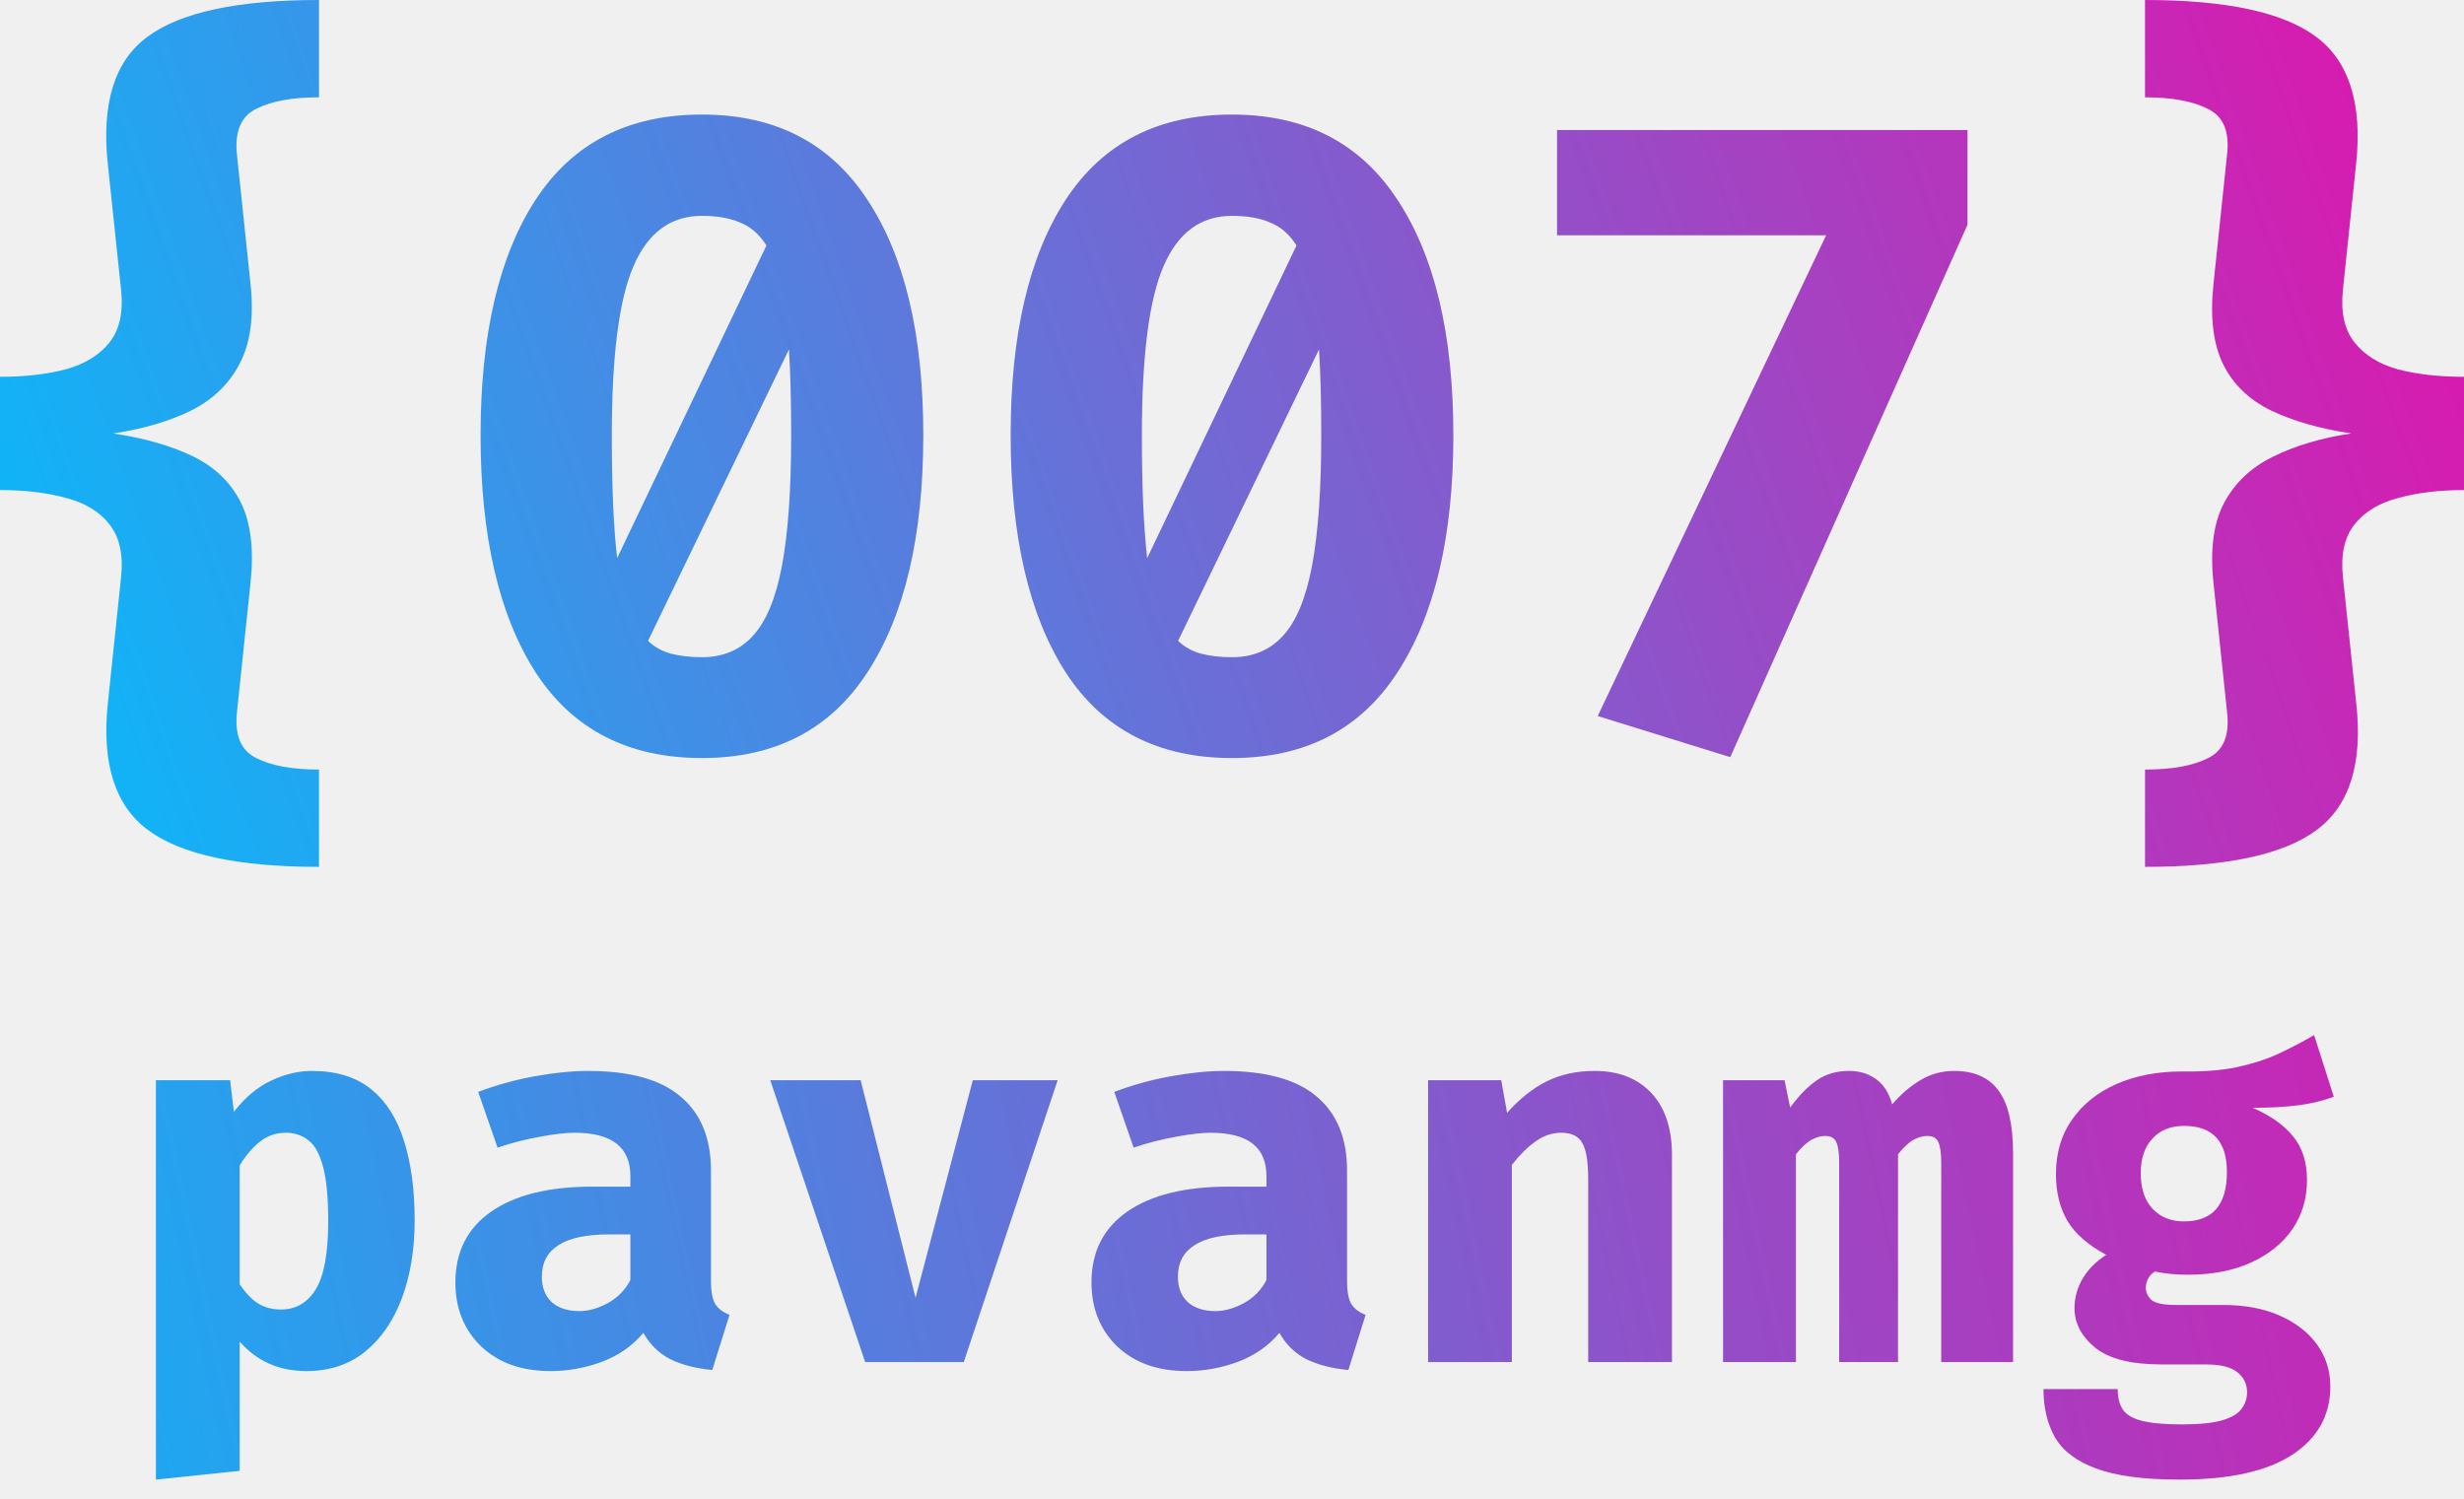
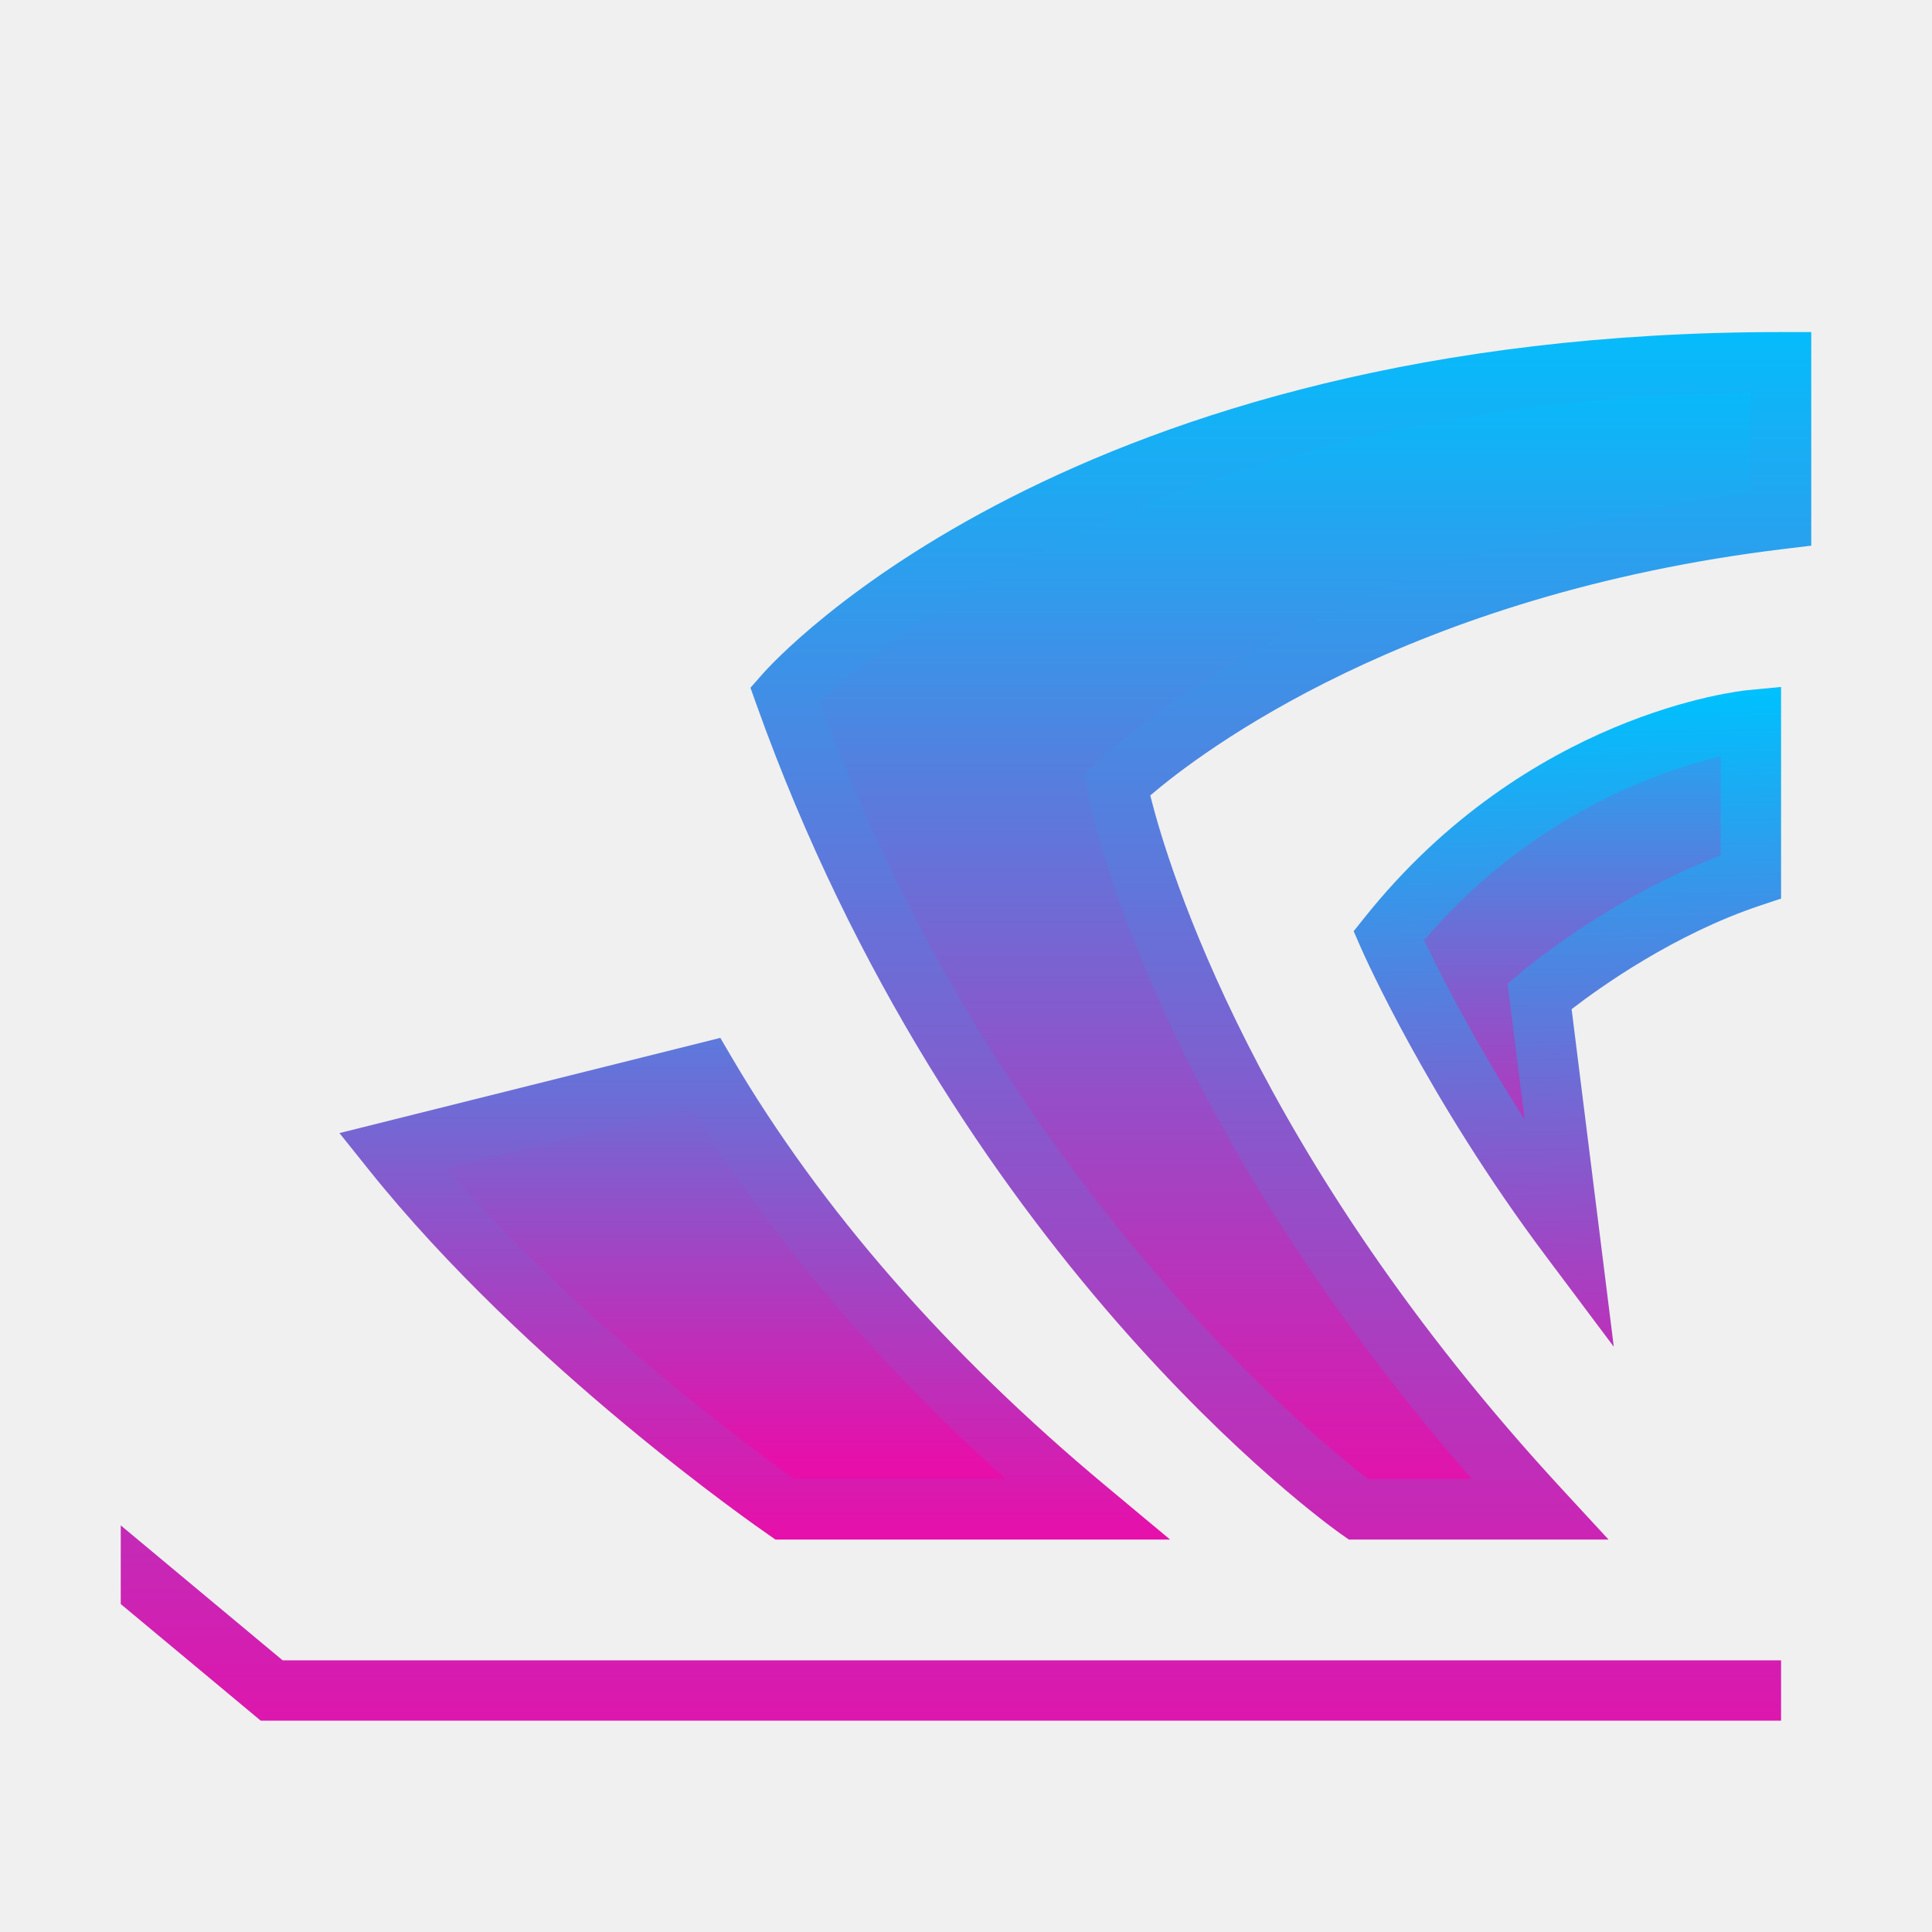
- <svg xmlns="http://www.w3.org/2000/svg" width="97" height="59" viewBox="0 0 97 59" fill="none">
-   <g clip-path="url(#clip0_8_30)">
-     <path d="M12.558 0V3.831C11.503 3.831 10.68 3.982 10.088 4.283C9.497 4.574 9.242 5.16 9.323 6.042L9.862 11.178C10.001 12.479 9.856 13.529 9.427 14.33C9.01 15.131 8.366 15.746 7.497 16.176C6.638 16.594 5.624 16.89 4.453 17.064C5.693 17.25 6.743 17.551 7.601 17.969C8.459 18.387 9.085 18.991 9.479 19.78C9.874 20.57 10.001 21.626 9.862 22.949L9.323 28.086C9.242 28.968 9.497 29.554 10.088 29.844C10.68 30.146 11.503 30.297 12.558 30.297V34.128C9.358 34.128 7.108 33.64 5.809 32.665C4.522 31.702 4 30.047 4.244 27.703L4.766 22.723C4.859 21.841 4.708 21.15 4.314 20.651C3.931 20.152 3.363 19.803 2.609 19.606C1.855 19.397 0.986 19.293 0 19.293V14.835C0.974 14.835 1.838 14.736 2.592 14.539C3.345 14.33 3.919 13.976 4.314 13.477C4.708 12.978 4.859 12.287 4.766 11.405L4.244 6.46C3.989 4.069 4.511 2.397 5.809 1.445C7.108 0.482 9.358 0 12.558 0Z" fill="url(#paint0_linear_8_30)" />
-     <path d="M27.633 4.51C30.509 4.51 32.677 5.624 34.138 7.853C35.611 10.07 36.347 13.164 36.347 17.134C36.347 21.115 35.611 24.232 34.138 26.484C32.677 28.724 30.509 29.844 27.633 29.844C24.734 29.844 22.554 28.724 21.093 26.484C19.644 24.232 18.919 21.115 18.919 17.134C18.919 13.164 19.644 10.07 21.093 7.853C22.554 5.624 24.734 4.51 27.633 4.51ZM27.633 8.497C26.404 8.497 25.505 9.159 24.937 10.482C24.369 11.794 24.085 14.011 24.085 17.134C24.085 18.155 24.102 19.066 24.137 19.867C24.172 20.657 24.224 21.359 24.294 21.974L30.172 9.664C29.894 9.223 29.546 8.921 29.129 8.758C28.723 8.584 28.224 8.497 27.633 8.497ZM31.146 17.134C31.146 15.799 31.117 14.672 31.059 13.755L25.511 25.23C25.766 25.474 26.068 25.642 26.415 25.735C26.775 25.828 27.181 25.874 27.633 25.874C28.456 25.874 29.123 25.596 29.633 25.039C30.155 24.481 30.538 23.564 30.781 22.288C31.025 20.999 31.146 19.281 31.146 17.134Z" fill="url(#paint1_linear_8_30)" />
-     <path d="M48.5 4.51C51.376 4.51 53.544 5.624 55.005 7.853C56.478 10.07 57.214 13.164 57.214 17.134C57.214 21.115 56.478 24.232 55.005 26.484C53.544 28.724 51.376 29.844 48.5 29.844C45.601 29.844 43.421 28.724 41.96 26.484C40.511 24.232 39.786 21.115 39.786 17.134C39.786 13.164 40.511 10.07 41.96 7.853C43.421 5.624 45.601 4.51 48.5 4.51ZM48.5 8.497C47.271 8.497 46.372 9.159 45.804 10.482C45.236 11.794 44.952 14.011 44.952 17.134C44.952 18.155 44.969 19.066 45.004 19.867C45.039 20.657 45.091 21.359 45.16 21.974L51.039 9.664C50.761 9.223 50.413 8.921 49.996 8.758C49.59 8.584 49.091 8.497 48.5 8.497ZM52.014 17.134C52.014 15.799 51.984 14.672 51.926 13.755L46.378 25.23C46.633 25.474 46.935 25.642 47.282 25.735C47.642 25.828 48.048 25.874 48.5 25.874C49.323 25.874 49.99 25.596 50.5 25.039C51.022 24.481 51.405 23.564 51.648 22.288C51.892 20.999 52.014 19.281 52.014 17.134Z" fill="url(#paint2_linear_8_30)" />
-     <path d="M68.115 29.809L62.897 28.19L71.889 9.263H61.296V5.119H77.455V8.845L68.115 29.809Z" fill="url(#paint3_linear_8_30)" />
-     <path d="M84.442 0C87.642 0 89.886 0.482 91.173 1.445C92.472 2.409 93 4.069 92.756 6.425L92.234 11.405C92.141 12.287 92.292 12.978 92.686 13.477C93.081 13.976 93.649 14.33 94.391 14.539C95.145 14.736 96.014 14.835 97 14.835V19.293C96.026 19.293 95.162 19.397 94.408 19.606C93.655 19.803 93.081 20.152 92.686 20.651C92.292 21.15 92.141 21.841 92.234 22.723L92.756 27.668C93.023 30.047 92.501 31.719 91.191 32.682C89.892 33.646 87.642 34.128 84.442 34.128V30.297C85.509 30.297 86.338 30.146 86.929 29.844C87.521 29.554 87.77 28.968 87.677 28.086L87.138 22.949C86.999 21.637 87.138 20.587 87.555 19.798C87.984 18.997 88.634 18.387 89.504 17.969C90.373 17.54 91.394 17.238 92.565 17.064C91.324 16.878 90.269 16.576 89.399 16.158C88.541 15.741 87.915 15.137 87.521 14.348C87.126 13.547 86.999 12.49 87.138 11.178L87.677 6.042C87.77 5.16 87.515 4.574 86.912 4.283C86.32 3.982 85.497 3.831 84.442 3.831V0Z" fill="url(#paint4_linear_8_30)" />
-     <path d="M12.274 42.162C13.242 42.162 14.021 42.402 14.612 42.883C15.204 43.363 15.635 44.042 15.906 44.92C16.184 45.798 16.324 46.839 16.324 48.044C16.324 49.186 16.157 50.206 15.823 51.105C15.489 51.996 15.005 52.7 14.372 53.215C13.739 53.724 12.97 53.978 12.066 53.978C10.987 53.978 10.111 53.591 9.436 52.818V57.906L6.138 58.251V42.528H9.06L9.206 43.771C9.659 43.193 10.152 42.782 10.688 42.538C11.224 42.287 11.753 42.162 12.274 42.162ZM11.252 44.596C10.869 44.596 10.532 44.711 10.239 44.941C9.947 45.171 9.679 45.484 9.436 45.881V50.562C9.666 50.903 9.906 51.154 10.156 51.314C10.413 51.474 10.716 51.554 11.064 51.554C11.648 51.554 12.104 51.289 12.431 50.76C12.758 50.224 12.921 49.332 12.921 48.086C12.921 47.166 12.855 46.456 12.723 45.954C12.591 45.446 12.4 45.094 12.149 44.899C11.899 44.697 11.6 44.596 11.252 44.596Z" fill="url(#paint5_linear_8_30)" />
-     <path d="M27.988 50.426C27.988 50.844 28.044 51.147 28.155 51.335C28.273 51.523 28.461 51.666 28.719 51.763L28.04 53.936C27.386 53.873 26.833 53.73 26.381 53.508C25.936 53.278 25.584 52.933 25.327 52.474C24.903 52.982 24.36 53.361 23.699 53.612C23.038 53.856 22.363 53.978 21.674 53.978C20.533 53.978 19.622 53.654 18.94 53.006C18.265 52.352 17.928 51.512 17.928 50.489C17.928 49.283 18.397 48.354 19.337 47.699C20.283 47.044 21.612 46.717 23.323 46.717H24.816V46.299C24.816 45.164 24.085 44.596 22.624 44.596C22.269 44.596 21.813 44.648 21.257 44.753C20.7 44.85 20.144 44.993 19.587 45.181L18.825 42.987C19.542 42.716 20.286 42.51 21.059 42.371C21.838 42.232 22.534 42.162 23.146 42.162C24.795 42.162 26.012 42.5 26.798 43.175C27.592 43.844 27.988 44.812 27.988 46.08V50.426ZM22.812 51.617C23.167 51.617 23.539 51.512 23.928 51.303C24.318 51.087 24.614 50.785 24.816 50.395V48.597H24.002C23.083 48.597 22.408 48.74 21.977 49.026C21.546 49.304 21.33 49.715 21.33 50.259C21.33 50.683 21.459 51.018 21.716 51.261C21.98 51.498 22.346 51.617 22.812 51.617Z" fill="url(#paint6_linear_8_30)" />
-     <path d="M41.636 42.528L37.941 53.623H34.059L30.323 42.528H33.882L36.042 51.094L38.296 42.528H41.636Z" fill="url(#paint7_linear_8_30)" />
-     <path d="M53.029 50.426C53.029 50.844 53.084 51.147 53.196 51.335C53.314 51.523 53.502 51.666 53.759 51.763L53.081 53.936C52.427 53.873 51.874 53.73 51.421 53.508C50.976 53.278 50.625 52.933 50.367 52.474C49.943 52.982 49.4 53.361 48.739 53.612C48.078 53.856 47.404 53.978 46.715 53.978C45.574 53.978 44.662 53.654 43.98 53.006C43.306 52.352 42.968 51.512 42.968 50.489C42.968 49.283 43.438 48.354 44.377 47.699C45.323 47.044 46.652 46.717 48.364 46.717H49.856V46.299C49.856 45.164 49.126 44.596 47.664 44.596C47.31 44.596 46.854 44.648 46.297 44.753C45.741 44.85 45.184 44.993 44.627 45.181L43.866 42.987C44.582 42.716 45.327 42.51 46.099 42.371C46.878 42.232 47.574 42.162 48.186 42.162C49.835 42.162 51.053 42.5 51.839 43.175C52.632 43.844 53.029 44.812 53.029 46.08V50.426ZM47.852 51.617C48.207 51.617 48.579 51.512 48.969 51.303C49.358 51.087 49.654 50.785 49.856 50.395V48.597H49.042C48.124 48.597 47.449 48.74 47.017 49.026C46.586 49.304 46.37 49.715 46.37 50.259C46.37 50.683 46.499 51.018 46.757 51.261C47.021 51.498 47.386 51.617 47.852 51.617Z" fill="url(#paint8_linear_8_30)" />
-     <path d="M56.219 53.623V42.528H59.099L59.329 43.813C59.823 43.255 60.345 42.841 60.894 42.569C61.444 42.298 62.07 42.162 62.773 42.162C63.719 42.162 64.463 42.451 65.006 43.029C65.549 43.607 65.82 44.422 65.82 45.474V53.623H62.522V46.425C62.522 45.742 62.446 45.268 62.293 45.004C62.147 44.732 61.868 44.596 61.458 44.596C61.11 44.596 60.776 44.708 60.456 44.931C60.143 45.153 59.83 45.463 59.517 45.86V53.623H56.219Z" fill="url(#paint9_linear_8_30)" />
-     <path d="M76.931 42.162C77.718 42.162 78.299 42.42 78.674 42.935C79.057 43.444 79.248 44.269 79.248 45.411V53.623H76.42V45.787C76.42 45.397 76.382 45.122 76.305 44.962C76.236 44.802 76.09 44.722 75.867 44.722C75.693 44.722 75.512 44.774 75.324 44.878C75.143 44.976 74.942 45.164 74.719 45.442V53.623H72.402V45.787C72.402 45.397 72.364 45.122 72.287 44.962C72.218 44.802 72.072 44.722 71.849 44.722C71.675 44.722 71.494 44.774 71.306 44.878C71.125 44.976 70.924 45.164 70.701 45.442V53.623H67.831V42.528H70.252L70.472 43.604C70.819 43.13 71.171 42.771 71.525 42.528C71.88 42.284 72.301 42.162 72.788 42.162C73.206 42.162 73.561 42.27 73.853 42.486C74.152 42.695 74.364 43.026 74.489 43.478C74.823 43.088 75.192 42.771 75.596 42.528C75.999 42.284 76.444 42.162 76.931 42.162Z" fill="url(#paint10_linear_8_30)" />
-     <path d="M91.1 40.752L91.873 43.175C91.483 43.329 91.027 43.44 90.506 43.51C89.984 43.579 89.375 43.614 88.679 43.614C89.375 43.914 89.904 44.286 90.266 44.732C90.634 45.171 90.819 45.749 90.819 46.466C90.819 47.184 90.627 47.824 90.245 48.389C89.862 48.946 89.32 49.385 88.617 49.705C87.914 50.025 87.083 50.185 86.123 50.185C85.663 50.185 85.235 50.144 84.839 50.06C84.721 50.123 84.63 50.213 84.568 50.332C84.505 50.45 84.474 50.572 84.474 50.697C84.474 50.871 84.543 51.028 84.682 51.167C84.829 51.307 85.166 51.376 85.695 51.376H87.51C88.373 51.376 89.118 51.516 89.744 51.794C90.377 52.073 90.867 52.453 91.215 52.933C91.563 53.414 91.737 53.964 91.737 54.584C91.737 55.719 91.24 56.614 90.245 57.269C89.25 57.923 87.771 58.251 85.809 58.251C84.39 58.251 83.291 58.105 82.512 57.812C81.739 57.526 81.2 57.115 80.894 56.579C80.595 56.05 80.445 55.419 80.445 54.688H83.367C83.367 55.009 83.43 55.27 83.555 55.472C83.687 55.681 83.934 55.834 84.296 55.931C84.665 56.029 85.197 56.078 85.893 56.078C86.596 56.078 87.131 56.022 87.5 55.911C87.869 55.799 88.119 55.646 88.251 55.451C88.391 55.263 88.46 55.05 88.46 54.814C88.46 54.486 88.331 54.222 88.074 54.02C87.817 53.818 87.41 53.717 86.853 53.717H85.089C83.893 53.717 83.023 53.497 82.48 53.058C81.938 52.613 81.666 52.094 81.666 51.502C81.666 51.091 81.774 50.701 81.99 50.332C82.212 49.963 82.522 49.653 82.919 49.402C82.209 49.026 81.701 48.584 81.395 48.075C81.089 47.56 80.936 46.943 80.936 46.226C80.936 45.39 81.148 44.673 81.572 44.074C81.997 43.468 82.581 43.001 83.326 42.674C84.077 42.347 84.933 42.183 85.893 42.183C86.721 42.197 87.441 42.141 88.053 42.016C88.665 41.883 89.215 41.706 89.702 41.483C90.189 41.253 90.655 41.009 91.1 40.752ZM85.976 44.325C85.455 44.325 85.041 44.492 84.734 44.826C84.428 45.153 84.275 45.606 84.275 46.184C84.275 46.797 84.432 47.267 84.745 47.594C85.058 47.922 85.469 48.086 85.976 48.086C87.103 48.086 87.667 47.438 87.667 46.142C87.667 44.931 87.103 44.325 85.976 44.325Z" fill="url(#paint11_linear_8_30)" />
+ <svg xmlns="http://www.w3.org/2000/svg" viewBox="0,0,256,256" width="80px" height="80px" fill-rule="nonzero">
+   <defs>
+     <linearGradient x1="42.5" y1="11.479" x2="42.5" y2="50.036" gradientUnits="userSpaceOnUse" id="color-1">
+       <stop offset="0" stop-color="#00c0fd" />
+       <stop offset="1" stop-color="#e70faa" />
+     </linearGradient>
+     <linearGradient x1="24.5" y1="25.438" x2="24.5" y2="48.438" gradientUnits="userSpaceOnUse" id="color-2">
+       <stop offset="0" stop-color="#00c0fd" />
+       <stop offset="1" stop-color="#e70faa" />
+     </linearGradient>
+     <linearGradient x1="52" y1="21.332" x2="52" y2="41.69" gradientUnits="userSpaceOnUse" id="color-3">
+       <stop offset="0" stop-color="#00c0fd" />
+       <stop offset="1" stop-color="#e70faa" />
+     </linearGradient>
+     <linearGradient x1="25.003" y1="23.423" x2="25.003" y2="50.94" gradientUnits="userSpaceOnUse" id="color-4">
+       <stop offset="0" stop-color="#00c0fd" />
+       <stop offset="1" stop-color="#e70faa" />
+     </linearGradient>
+     <linearGradient x1="42.43" y1="9.916" x2="42.43" y2="56.5" gradientUnits="userSpaceOnUse" id="color-5">
+       <stop offset="0" stop-color="#00c0fd" />
+       <stop offset="1" stop-color="#e70faa" />
+     </linearGradient>
+     <linearGradient x1="51.845" y1="23.144" x2="52.395" y2="49.63" gradientUnits="userSpaceOnUse" id="color-6">
+       <stop offset="0" stop-color="#00c0fd" />
+       <stop offset="1" stop-color="#e70faa" />
+     </linearGradient>
+     <linearGradient x1="31.5" y1="4.342" x2="31.5" y2="59.342" gradientUnits="userSpaceOnUse" id="color-7">
+       <stop offset="0" stop-color="#00c0fd" />
+       <stop offset="1" stop-color="#e70faa" />
+     </linearGradient>
+   </defs>
+   <g fill="none" fill-rule="nonzero" stroke="none" stroke-width="1" stroke-linecap="butt" stroke-linejoin="miter" stroke-miterlimit="10" stroke-dasharray="" stroke-dashoffset="0" font-family="none" font-weight="none" font-size="none" text-anchor="none" style="mix-blend-mode: normal">
+     <g transform="scale(4,4)">
+       <path d="M26,23c6.487,18.162 19,27 19,27h6c-12,-13 -14,-24 -14,-24c0,0 7,-7 22,-8.811v-5.189c-23.351,0 -33,11 -33,11z" fill="url(#color-1)" />
+       <path d="M23.378,35.533l-10.378,2.595c5.189,6.486 13,11.872 13,11.872h10c-6,-5 -10,-10 -12.622,-14.467z" fill="url(#color-2)" />
+       <path d="M46,31c0,0 2.108,4.811 6,10l-1,-8c0,0 3.108,-2.656 7,-3.954v-5.189c0,0 -6.811,0.656 -12,7.143z" fill="url(#color-3)" />
+       <path d="M24.24,35.027l-0.379,-0.646l-12.616,3.154l0.974,1.217c5.222,6.526 12.89,11.847 13.214,12.07l0.255,0.178h13.073l-2.121,-1.769c-5.276,-4.396 -9.448,-9.175 -12.4,-14.204zM26.317,49c-1.269,-0.904 -7.082,-5.161 -11.529,-10.288l8.112,-2.028c2.635,4.324 6.131,8.456 10.418,12.316z" fill="url(#color-4)" />
+       <path d="M59,11c-23.534,0 -33.346,10.877 -33.752,11.341l-0.388,0.442l0.198,0.554c6.518,18.25 18.843,27.112 19.364,27.48l0.261,0.183h8.602l-1.55,-1.679c-10.168,-11.014 -13.052,-20.649 -13.631,-22.971c1.661,-1.422 8.521,-6.66 21.016,-8.168l0.88,-0.106v-7.076zM58,16.31c-14.564,1.988 -21.417,8.693 -21.707,8.983l-0.37,0.371l0.094,0.515c0.08,0.441 2.012,10.509 12.743,22.821h-3.429c-1.746,-1.328 -12.319,-9.861 -18.176,-25.749c2.001,-1.924 11.519,-9.974 30.845,-10.244z" fill="url(#color-5)" />
+       <path d="M45.219,30.375l-0.377,0.472l0.242,0.554c0.088,0.201 2.2,4.977 6.116,10.198l2.259,3.014l-1.397,-11.183c0.943,-0.728 3.396,-2.482 6.255,-3.436l0.683,-0.227v-7.011l-1.096,0.105c-0.296,0.03 -7.294,0.775 -12.685,7.514zM57,28.341c-3.699,1.399 -6.524,3.792 -6.649,3.898l-0.409,0.35l0.562,4.494c-1.718,-2.68 -2.853,-4.934 -3.33,-5.934c3.568,-4.185 7.851,-5.626 9.827,-6.092v3.284z" fill="url(#color-6)" />
+       <path d="M9.362,55l-5.362,-4.469v2.605l4.638,3.864h50.362v-2z" fill="url(#color-7)" />
+     </g>
  </g>
-   <defs>
-     <linearGradient id="paint0_linear_8_30" x1="-2.05" y1="36.755" x2="99.972" y2="0.68" gradientUnits="userSpaceOnUse">
-       <stop stop-color="#00C0FD" />
-       <stop offset="1" stop-color="#E70FAA" />
-     </linearGradient>
-     <linearGradient id="paint1_linear_8_30" x1="-2.05" y1="36.755" x2="99.972" y2="0.68" gradientUnits="userSpaceOnUse">
-       <stop stop-color="#00C0FD" />
-       <stop offset="1" stop-color="#E70FAA" />
-     </linearGradient>
-     <linearGradient id="paint2_linear_8_30" x1="-2.05" y1="36.755" x2="99.972" y2="0.68" gradientUnits="userSpaceOnUse">
-       <stop stop-color="#00C0FD" />
-       <stop offset="1" stop-color="#E70FAA" />
-     </linearGradient>
-     <linearGradient id="paint3_linear_8_30" x1="-2.05" y1="36.755" x2="99.972" y2="0.68" gradientUnits="userSpaceOnUse">
-       <stop stop-color="#00C0FD" />
-       <stop offset="1" stop-color="#E70FAA" />
-     </linearGradient>
-     <linearGradient id="paint4_linear_8_30" x1="-2.05" y1="36.755" x2="99.972" y2="0.68" gradientUnits="userSpaceOnUse">
-       <stop stop-color="#00C0FD" />
-       <stop offset="1" stop-color="#E70FAA" />
-     </linearGradient>
-     <linearGradient id="paint5_linear_8_30" x1="-0.244" y1="59.345" x2="93.638" y2="39.507" gradientUnits="userSpaceOnUse">
-       <stop stop-color="#13B0F5" />
-       <stop offset="1" stop-color="#CA24B4" />
-     </linearGradient>
-     <linearGradient id="paint6_linear_8_30" x1="-0.244" y1="59.345" x2="93.638" y2="39.507" gradientUnits="userSpaceOnUse">
-       <stop stop-color="#13B0F5" />
-       <stop offset="1" stop-color="#CA24B4" />
-     </linearGradient>
-     <linearGradient id="paint7_linear_8_30" x1="-0.244" y1="59.345" x2="93.638" y2="39.507" gradientUnits="userSpaceOnUse">
-       <stop stop-color="#13B0F5" />
-       <stop offset="1" stop-color="#CA24B4" />
-     </linearGradient>
-     <linearGradient id="paint8_linear_8_30" x1="-0.244" y1="59.345" x2="93.638" y2="39.507" gradientUnits="userSpaceOnUse">
-       <stop stop-color="#13B0F5" />
-       <stop offset="1" stop-color="#CA24B4" />
-     </linearGradient>
-     <linearGradient id="paint9_linear_8_30" x1="-0.244" y1="59.345" x2="93.638" y2="39.507" gradientUnits="userSpaceOnUse">
-       <stop stop-color="#13B0F5" />
-       <stop offset="1" stop-color="#CA24B4" />
-     </linearGradient>
-     <linearGradient id="paint10_linear_8_30" x1="-0.244" y1="59.345" x2="93.638" y2="39.507" gradientUnits="userSpaceOnUse">
-       <stop stop-color="#13B0F5" />
-       <stop offset="1" stop-color="#CA24B4" />
-     </linearGradient>
-     <linearGradient id="paint11_linear_8_30" x1="-0.244" y1="59.345" x2="93.638" y2="39.507" gradientUnits="userSpaceOnUse">
-       <stop stop-color="#13B0F5" />
-       <stop offset="1" stop-color="#CA24B4" />
-     </linearGradient>
-     <clipPath id="clip0_8_30">
-       <rect width="97" height="59" fill="white" />
-     </clipPath>
-   </defs>
</svg>
